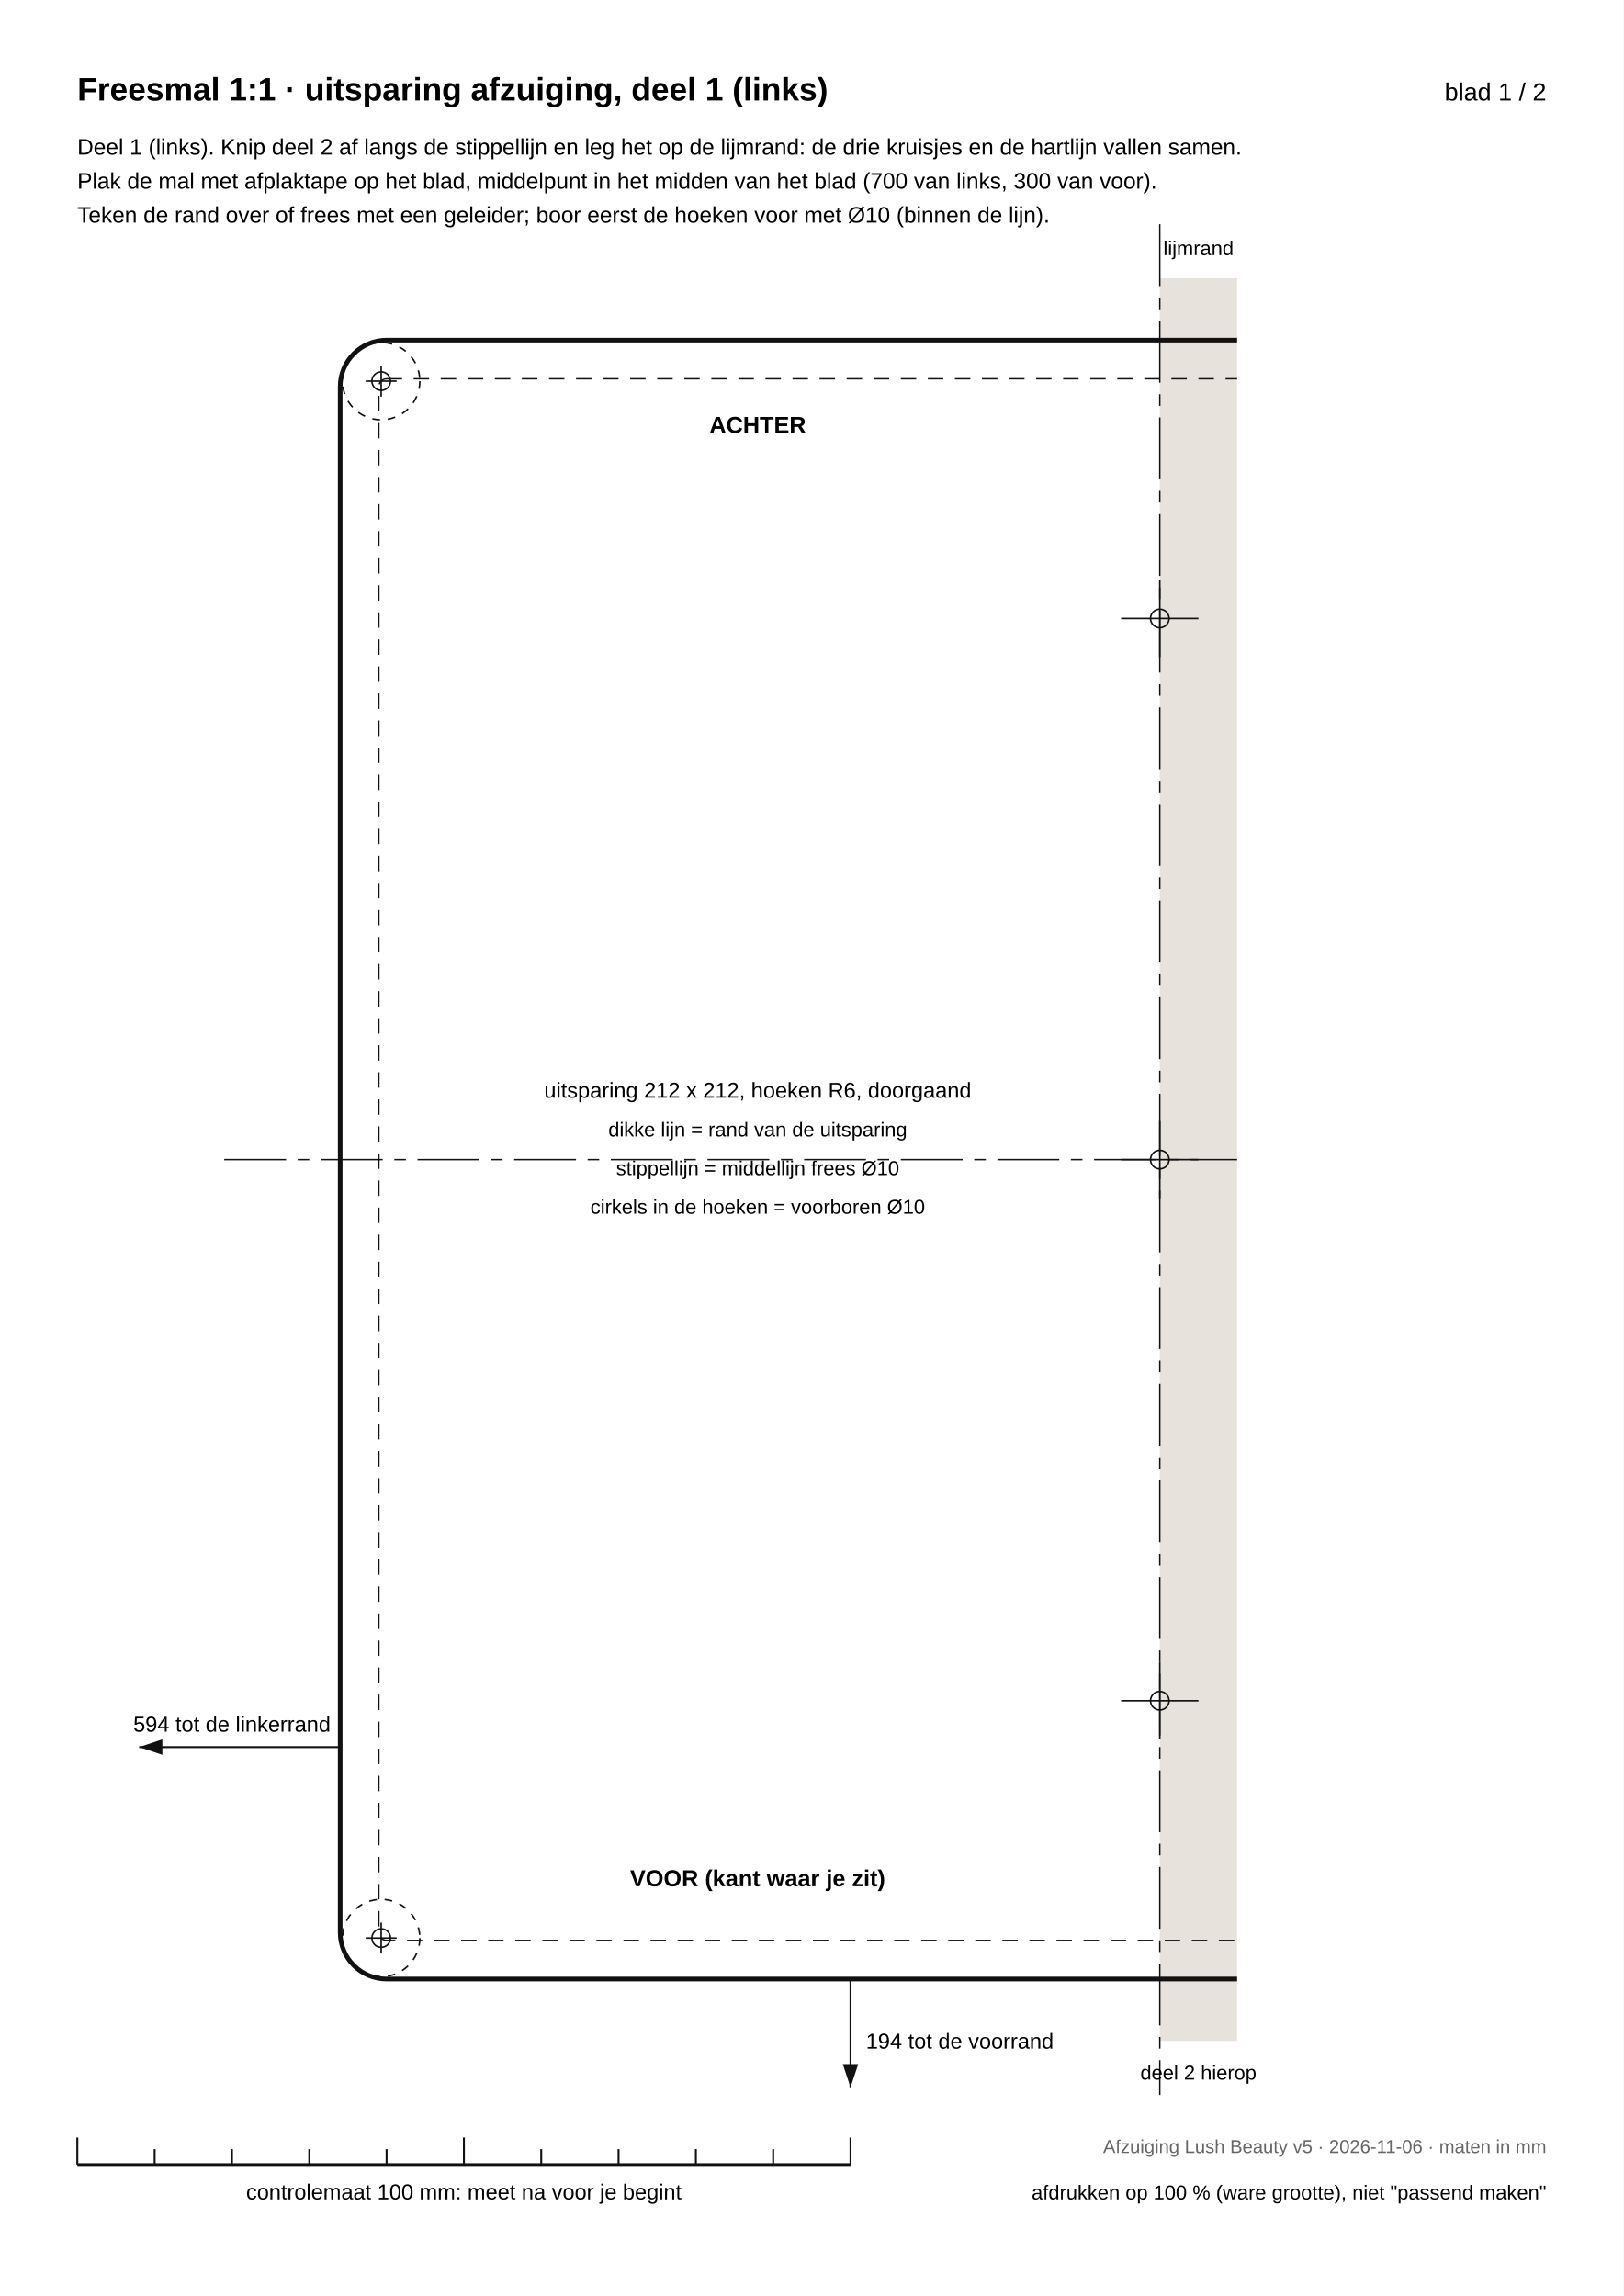
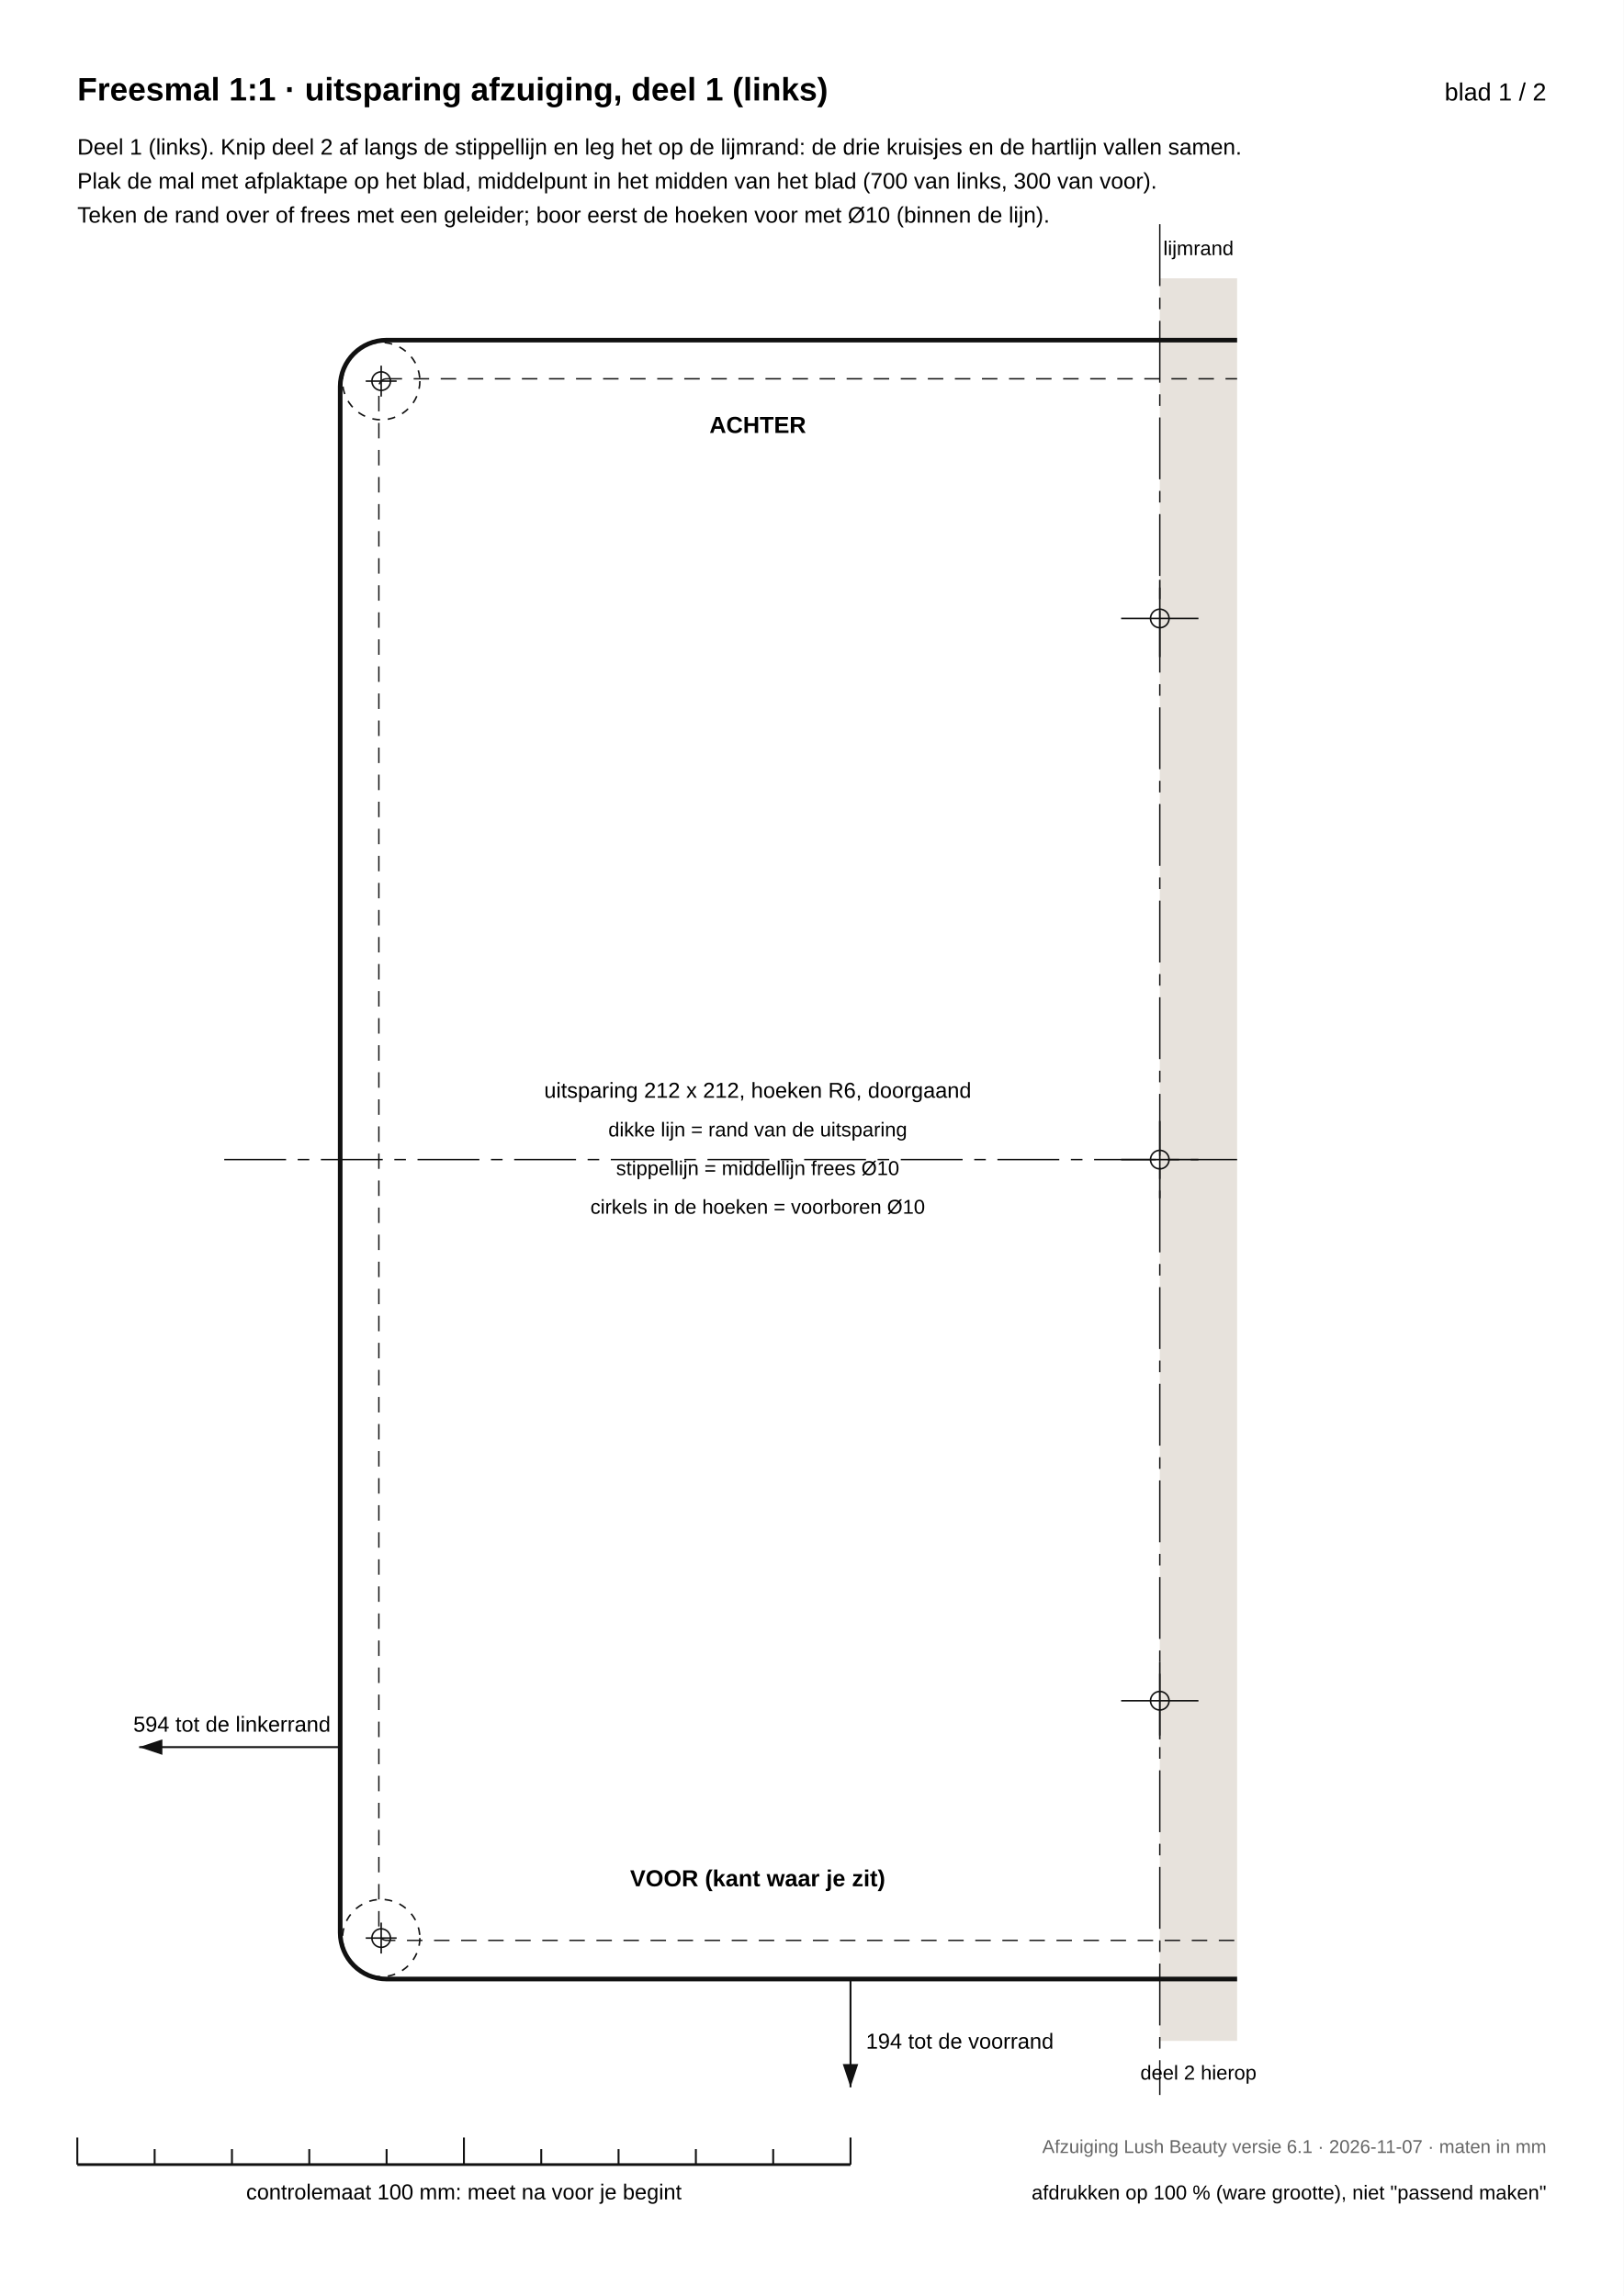
<svg xmlns="http://www.w3.org/2000/svg" width="210mm" height="297mm" viewBox="0 0 210 297">
  <rect width="210" height="297" fill="#fff" />
  <text x="10.00" y="13.00" font-size="4.2" text-anchor="start" font-family="Arial, Helvetica, sans-serif" font-weight="bold">Freesmal 1:1 · uitsparing afzuiging, deel 1 (links)</text>
  <text x="200.00" y="13.00" font-size="3.2" text-anchor="end" font-family="Arial, Helvetica, sans-serif">blad 1 / 2</text>
  <text x="10.00" y="20.00" font-size="2.9" text-anchor="start" font-family="Arial, Helvetica, sans-serif">Deel 1 (links). Knip deel 2 af langs de stippellijn en leg het op de lijmrand: de drie kruisjes en de hartlijn vallen samen.</text>
  <text x="10.00" y="24.40" font-size="2.9" text-anchor="start" font-family="Arial, Helvetica, sans-serif">Plak de mal met afplaktape op het blad, middelpunt in het midden van het blad (700 van links, 300 van voor).</text>
  <text x="10.00" y="28.80" font-size="2.9" text-anchor="start" font-family="Arial, Helvetica, sans-serif">Teken de rand over of frees met een geleider; boor eerst de hoeken voor met Ø10 (binnen de lijn).</text>
  <line x1="10.00" y1="280.00" x2="110.00" y2="280.00" stroke="#111" stroke-width="0.35" />
  <line x1="10.00" y1="280.00" x2="10.00" y2="276.50" stroke="#111" stroke-width="0.25" />
  <line x1="20.00" y1="280.00" x2="20.00" y2="278.00" stroke="#111" stroke-width="0.25" />
  <line x1="30.00" y1="280.00" x2="30.00" y2="278.00" stroke="#111" stroke-width="0.25" />
  <line x1="40.00" y1="280.00" x2="40.00" y2="278.00" stroke="#111" stroke-width="0.25" />
  <line x1="50.00" y1="280.00" x2="50.00" y2="278.00" stroke="#111" stroke-width="0.25" />
  <line x1="60.00" y1="280.00" x2="60.00" y2="276.50" stroke="#111" stroke-width="0.25" />
  <line x1="70.00" y1="280.00" x2="70.00" y2="278.00" stroke="#111" stroke-width="0.25" />
  <line x1="80.00" y1="280.00" x2="80.00" y2="278.00" stroke="#111" stroke-width="0.25" />
  <line x1="90.00" y1="280.00" x2="90.00" y2="278.00" stroke="#111" stroke-width="0.25" />
  <line x1="100.00" y1="280.00" x2="100.00" y2="278.00" stroke="#111" stroke-width="0.25" />
  <line x1="110.00" y1="280.00" x2="110.00" y2="276.50" stroke="#111" stroke-width="0.25" />
  <text x="60.00" y="284.50" font-size="2.8" text-anchor="middle" font-family="Arial, Helvetica, sans-serif">controlemaat 100 mm: meet na voor je begint</text>
  <text x="200.00" y="284.50" font-size="2.6" text-anchor="end" font-family="Arial, Helvetica, sans-serif">afdrukken op 100 % (ware grootte), niet "passend maken"</text>
-   <text x="200.00" y="278.50" font-size="2.4" text-anchor="end" font-family="Arial, Helvetica, sans-serif" fill="#666">Afzuiging Lush Beauty v5 · 2026-11-06 · maten in mm</text>
+   <text x="200.00" y="278.50" font-size="2.4" text-anchor="end" font-family="Arial, Helvetica, sans-serif" fill="#666">Afzuiging Lush Beauty versie 6.1 · 2026-11-07 · maten in mm</text>
  <defs>
    <clipPath id="h-1">
      <rect x="24" y="24" width="136" height="252" />
    </clipPath>
  </defs>
  <path d="M150,36 H160 V264 H150 Z" fill="#e7e2dc" stroke="none" />
  <g clip-path="url(#h-1)">
    <path d="M50,44 H250 A6,6 0 0 1 256,50 V250 A6,6 0 0 1 250,256 H50 A6,6 0 0 1 44,250 V50 A6,6 0 0 1 50,44 Z" fill="none" stroke="#111" stroke-width="0.6" />
    <path d="M50,49 H250 A1,1 0 0 1 251,50 V250 A1,1 0 0 1 250,251 H50 A1,1 0 0 1 49,250 V50 A1,1 0 0 1 50,49 Z" fill="none" stroke="#111" stroke-width="0.18" stroke-dasharray="2 1.5" />
    <circle cx="250.70" cy="49.30" r="5" fill="none" stroke="#111" stroke-width="0.2" stroke-dasharray="1 1" />
    <line x1="248.70" y1="49.30" x2="252.70" y2="49.30" stroke="#111" stroke-width="0.2" />
    <line x1="250.70" y1="47.30" x2="250.70" y2="51.30" stroke="#111" stroke-width="0.2" />
    <circle cx="250.70" cy="49.30" r="1.2" fill="none" stroke="#111" stroke-width="0.2" />
    <circle cx="250.70" cy="250.70" r="5" fill="none" stroke="#111" stroke-width="0.2" stroke-dasharray="1 1" />
    <line x1="248.70" y1="250.70" x2="252.70" y2="250.70" stroke="#111" stroke-width="0.2" />
    <line x1="250.70" y1="248.70" x2="250.70" y2="252.70" stroke="#111" stroke-width="0.2" />
    <circle cx="250.70" cy="250.70" r="1.2" fill="none" stroke="#111" stroke-width="0.2" />
    <circle cx="49.30" cy="49.30" r="5" fill="none" stroke="#111" stroke-width="0.2" stroke-dasharray="1 1" />
    <line x1="47.30" y1="49.30" x2="51.30" y2="49.30" stroke="#111" stroke-width="0.2" />
    <line x1="49.30" y1="47.30" x2="49.30" y2="51.30" stroke="#111" stroke-width="0.2" />
    <circle cx="49.30" cy="49.30" r="1.2" fill="none" stroke="#111" stroke-width="0.2" />
    <circle cx="49.30" cy="250.70" r="5" fill="none" stroke="#111" stroke-width="0.2" stroke-dasharray="1 1" />
    <line x1="47.30" y1="250.70" x2="51.30" y2="250.70" stroke="#111" stroke-width="0.2" />
    <line x1="49.30" y1="248.70" x2="49.30" y2="252.70" stroke="#111" stroke-width="0.2" />
    <circle cx="49.30" cy="250.70" r="1.2" fill="none" stroke="#111" stroke-width="0.2" />
    <line x1="29.00" y1="150.00" x2="271.00" y2="150.00" stroke="#111" stroke-width="0.18" stroke-dasharray="8 1.5 1.5 1.5" />
    <line x1="150.00" y1="29.00" x2="150.00" y2="271.00" stroke="#111" stroke-width="0.18" stroke-dasharray="8 1.5 1.5 1.5" />
  </g>
  <line x1="145.00" y1="80.00" x2="155.00" y2="80.00" stroke="#111" stroke-width="0.2" />
  <line x1="150.00" y1="75.00" x2="150.00" y2="85.00" stroke="#111" stroke-width="0.2" />
  <circle cx="150.00" cy="80.00" r="1.2" fill="none" stroke="#111" stroke-width="0.2" />
  <line x1="145.00" y1="150.00" x2="155.00" y2="150.00" stroke="#111" stroke-width="0.2" />
  <line x1="150.00" y1="145.00" x2="150.00" y2="155.00" stroke="#111" stroke-width="0.2" />
  <circle cx="150.00" cy="150.00" r="1.2" fill="none" stroke="#111" stroke-width="0.2" />
  <line x1="145.00" y1="220.00" x2="155.00" y2="220.00" stroke="#111" stroke-width="0.2" />
  <line x1="150.00" y1="215.00" x2="150.00" y2="225.00" stroke="#111" stroke-width="0.2" />
  <circle cx="150.00" cy="220.00" r="1.2" fill="none" stroke="#111" stroke-width="0.2" />
  <text x="155.00" y="33.00" font-size="2.6" text-anchor="middle" font-family="Arial, Helvetica, sans-serif">lijmrand</text>
  <text x="155.00" y="269.00" font-size="2.6" text-anchor="middle" font-family="Arial, Helvetica, sans-serif">deel 2 hierop</text>
  <line x1="44.00" y1="226.00" x2="18.00" y2="226.00" stroke="#111" stroke-width="0.25" />
  <polygon points="18.00,226.00 21.00,225.00 21.00,227.00" fill="#111" />
  <text x="30.00" y="224.00" font-size="2.8" text-anchor="middle" font-family="Arial, Helvetica, sans-serif">594 tot de linkerrand</text>
  <line x1="110.00" y1="256.00" x2="110.00" y2="270.00" stroke="#111" stroke-width="0.25" />
  <polygon points="110.00,270.00 109.00,267.00 111.00,267.00" fill="#111" />
  <text x="112.00" y="265.00" font-size="2.8" text-anchor="start" font-family="Arial, Helvetica, sans-serif">194 tot de voorrand</text>
  <text x="98.00" y="244.00" font-size="3" text-anchor="middle" font-family="Arial, Helvetica, sans-serif" font-weight="bold">VOOR (kant waar je zit)</text>
  <text x="98.00" y="56.00" font-size="3" text-anchor="middle" font-family="Arial, Helvetica, sans-serif" font-weight="bold">ACHTER</text>
  <text x="98.00" y="142.00" font-size="2.8" text-anchor="middle" font-family="Arial, Helvetica, sans-serif">uitsparing 212 x 212, hoeken R6, doorgaand</text>
  <text x="98.00" y="147.00" font-size="2.6" text-anchor="middle" font-family="Arial, Helvetica, sans-serif">dikke lijn = rand van de uitsparing</text>
  <text x="98.00" y="152.00" font-size="2.6" text-anchor="middle" font-family="Arial, Helvetica, sans-serif">stippellijn = middellijn frees Ø10</text>
  <text x="98.00" y="157.00" font-size="2.6" text-anchor="middle" font-family="Arial, Helvetica, sans-serif">cirkels in de hoeken = voorboren Ø10</text>
</svg>
